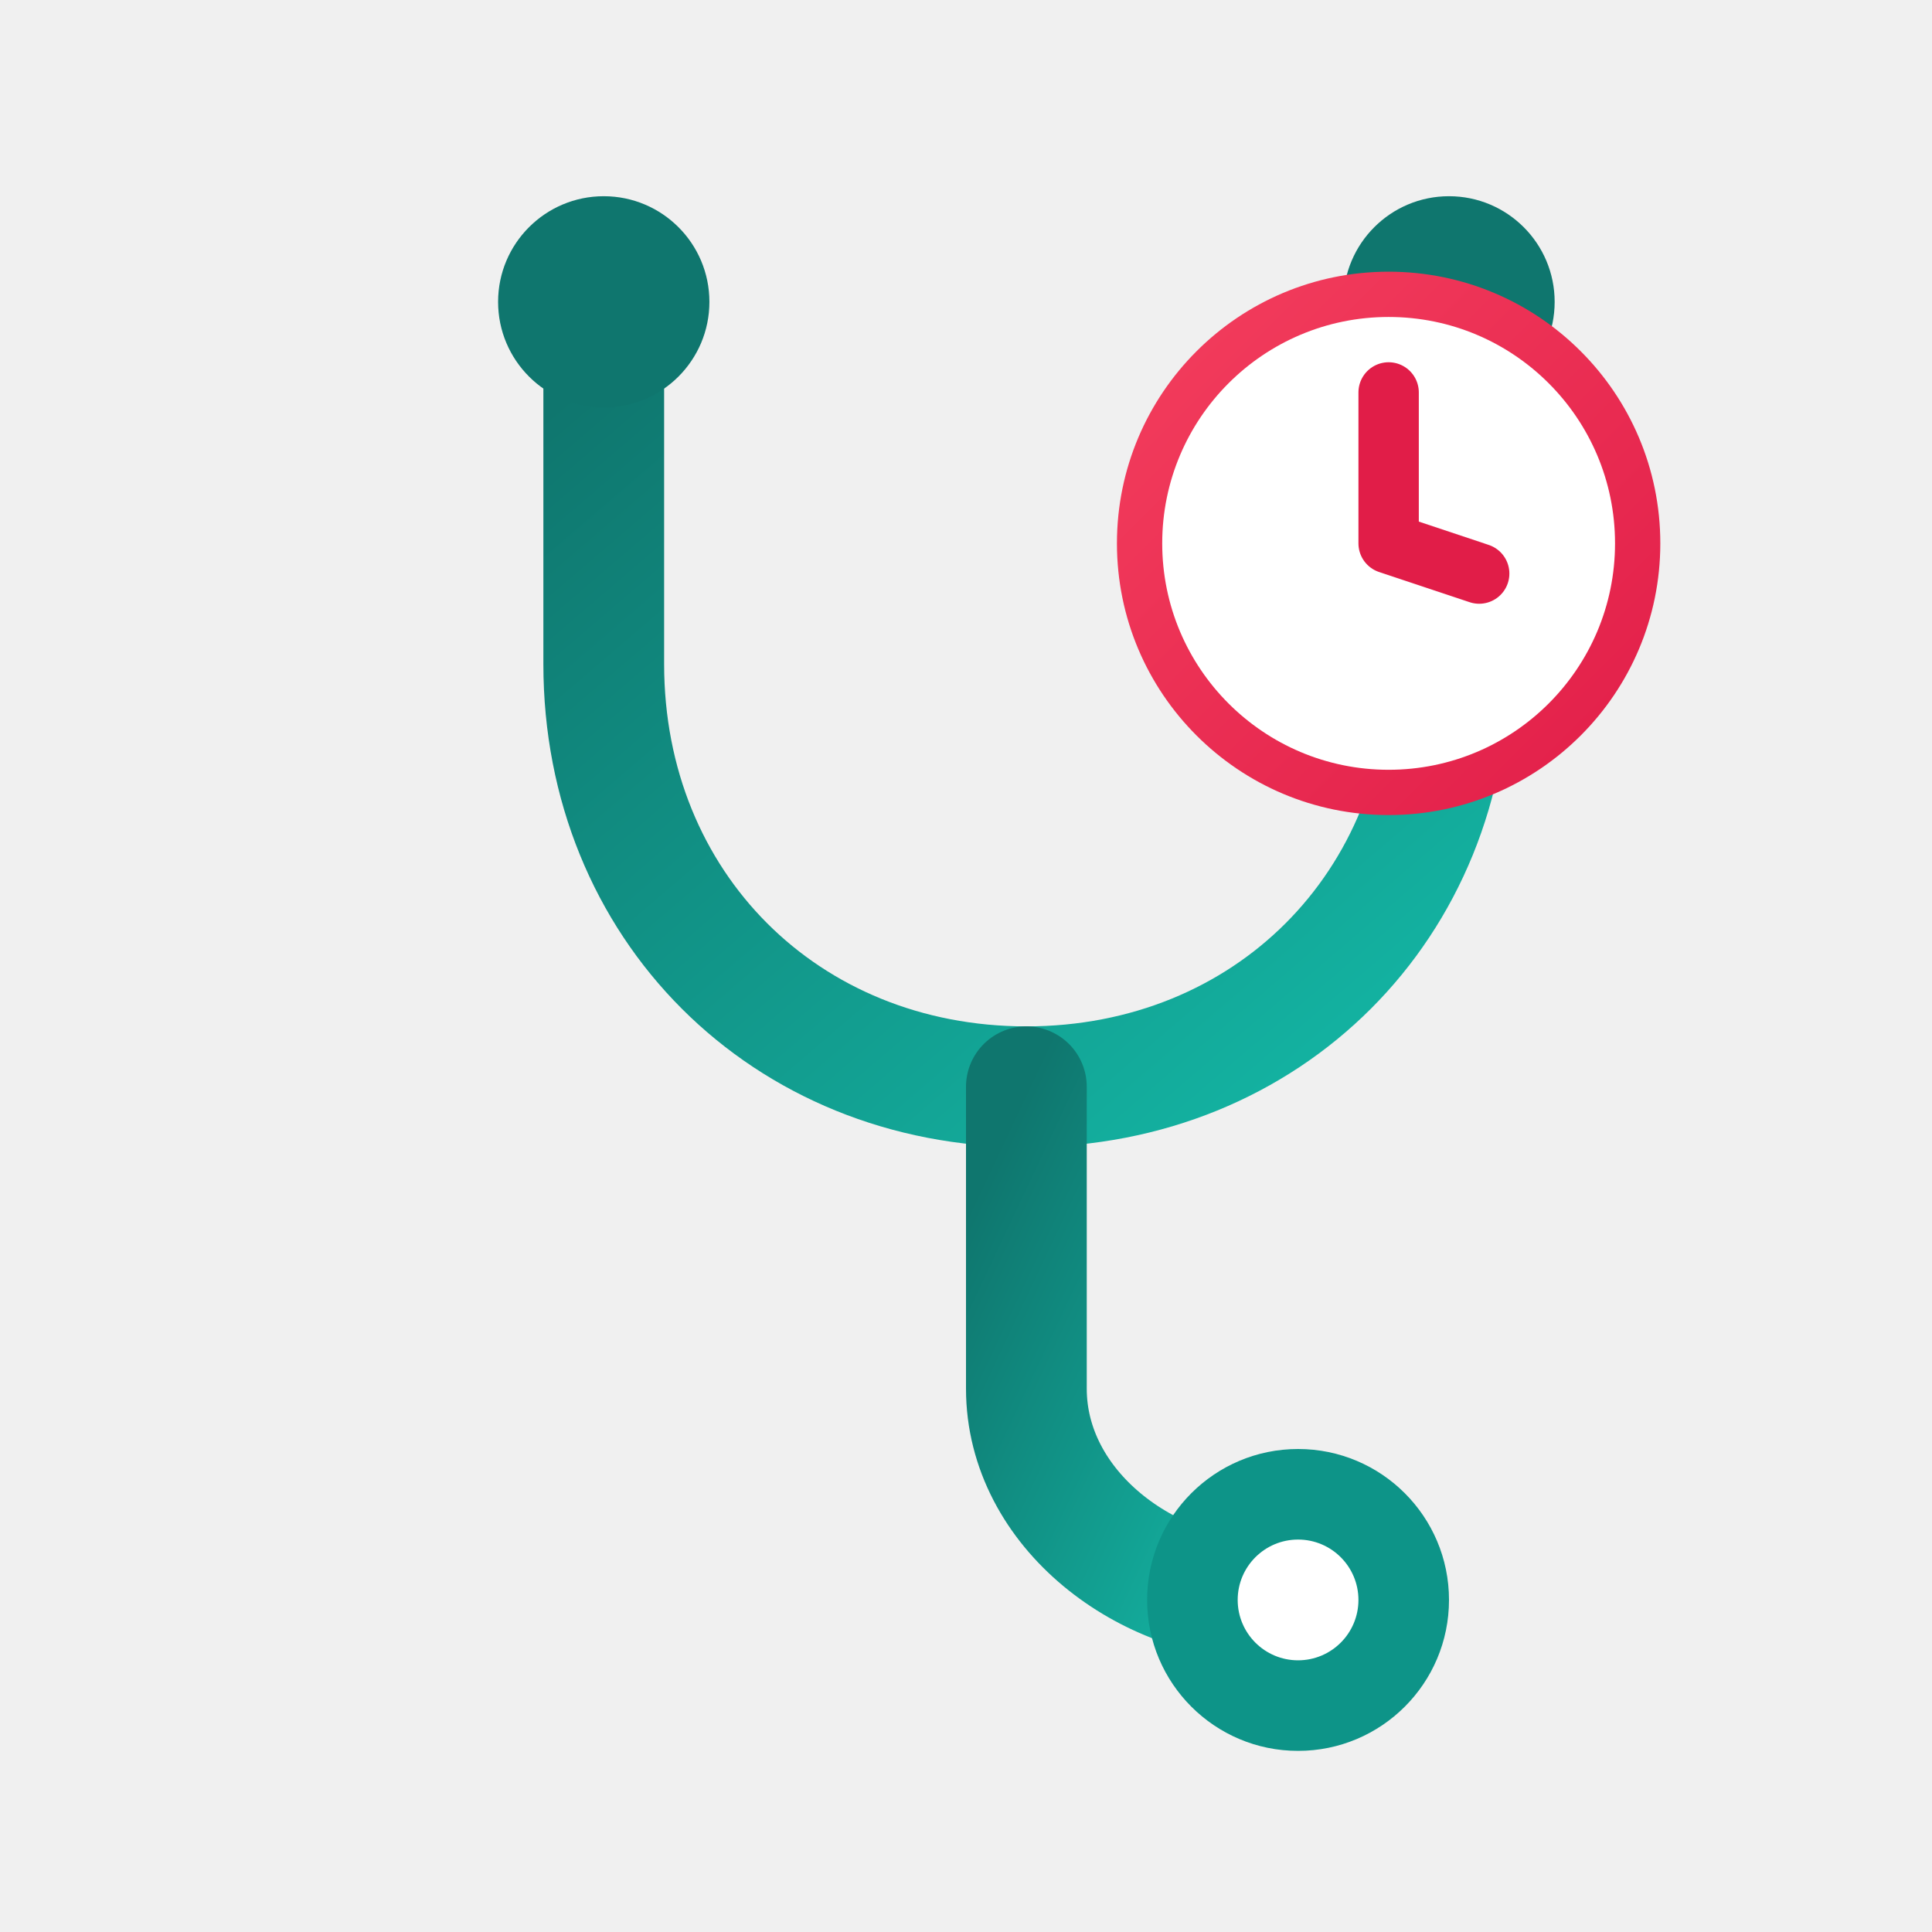
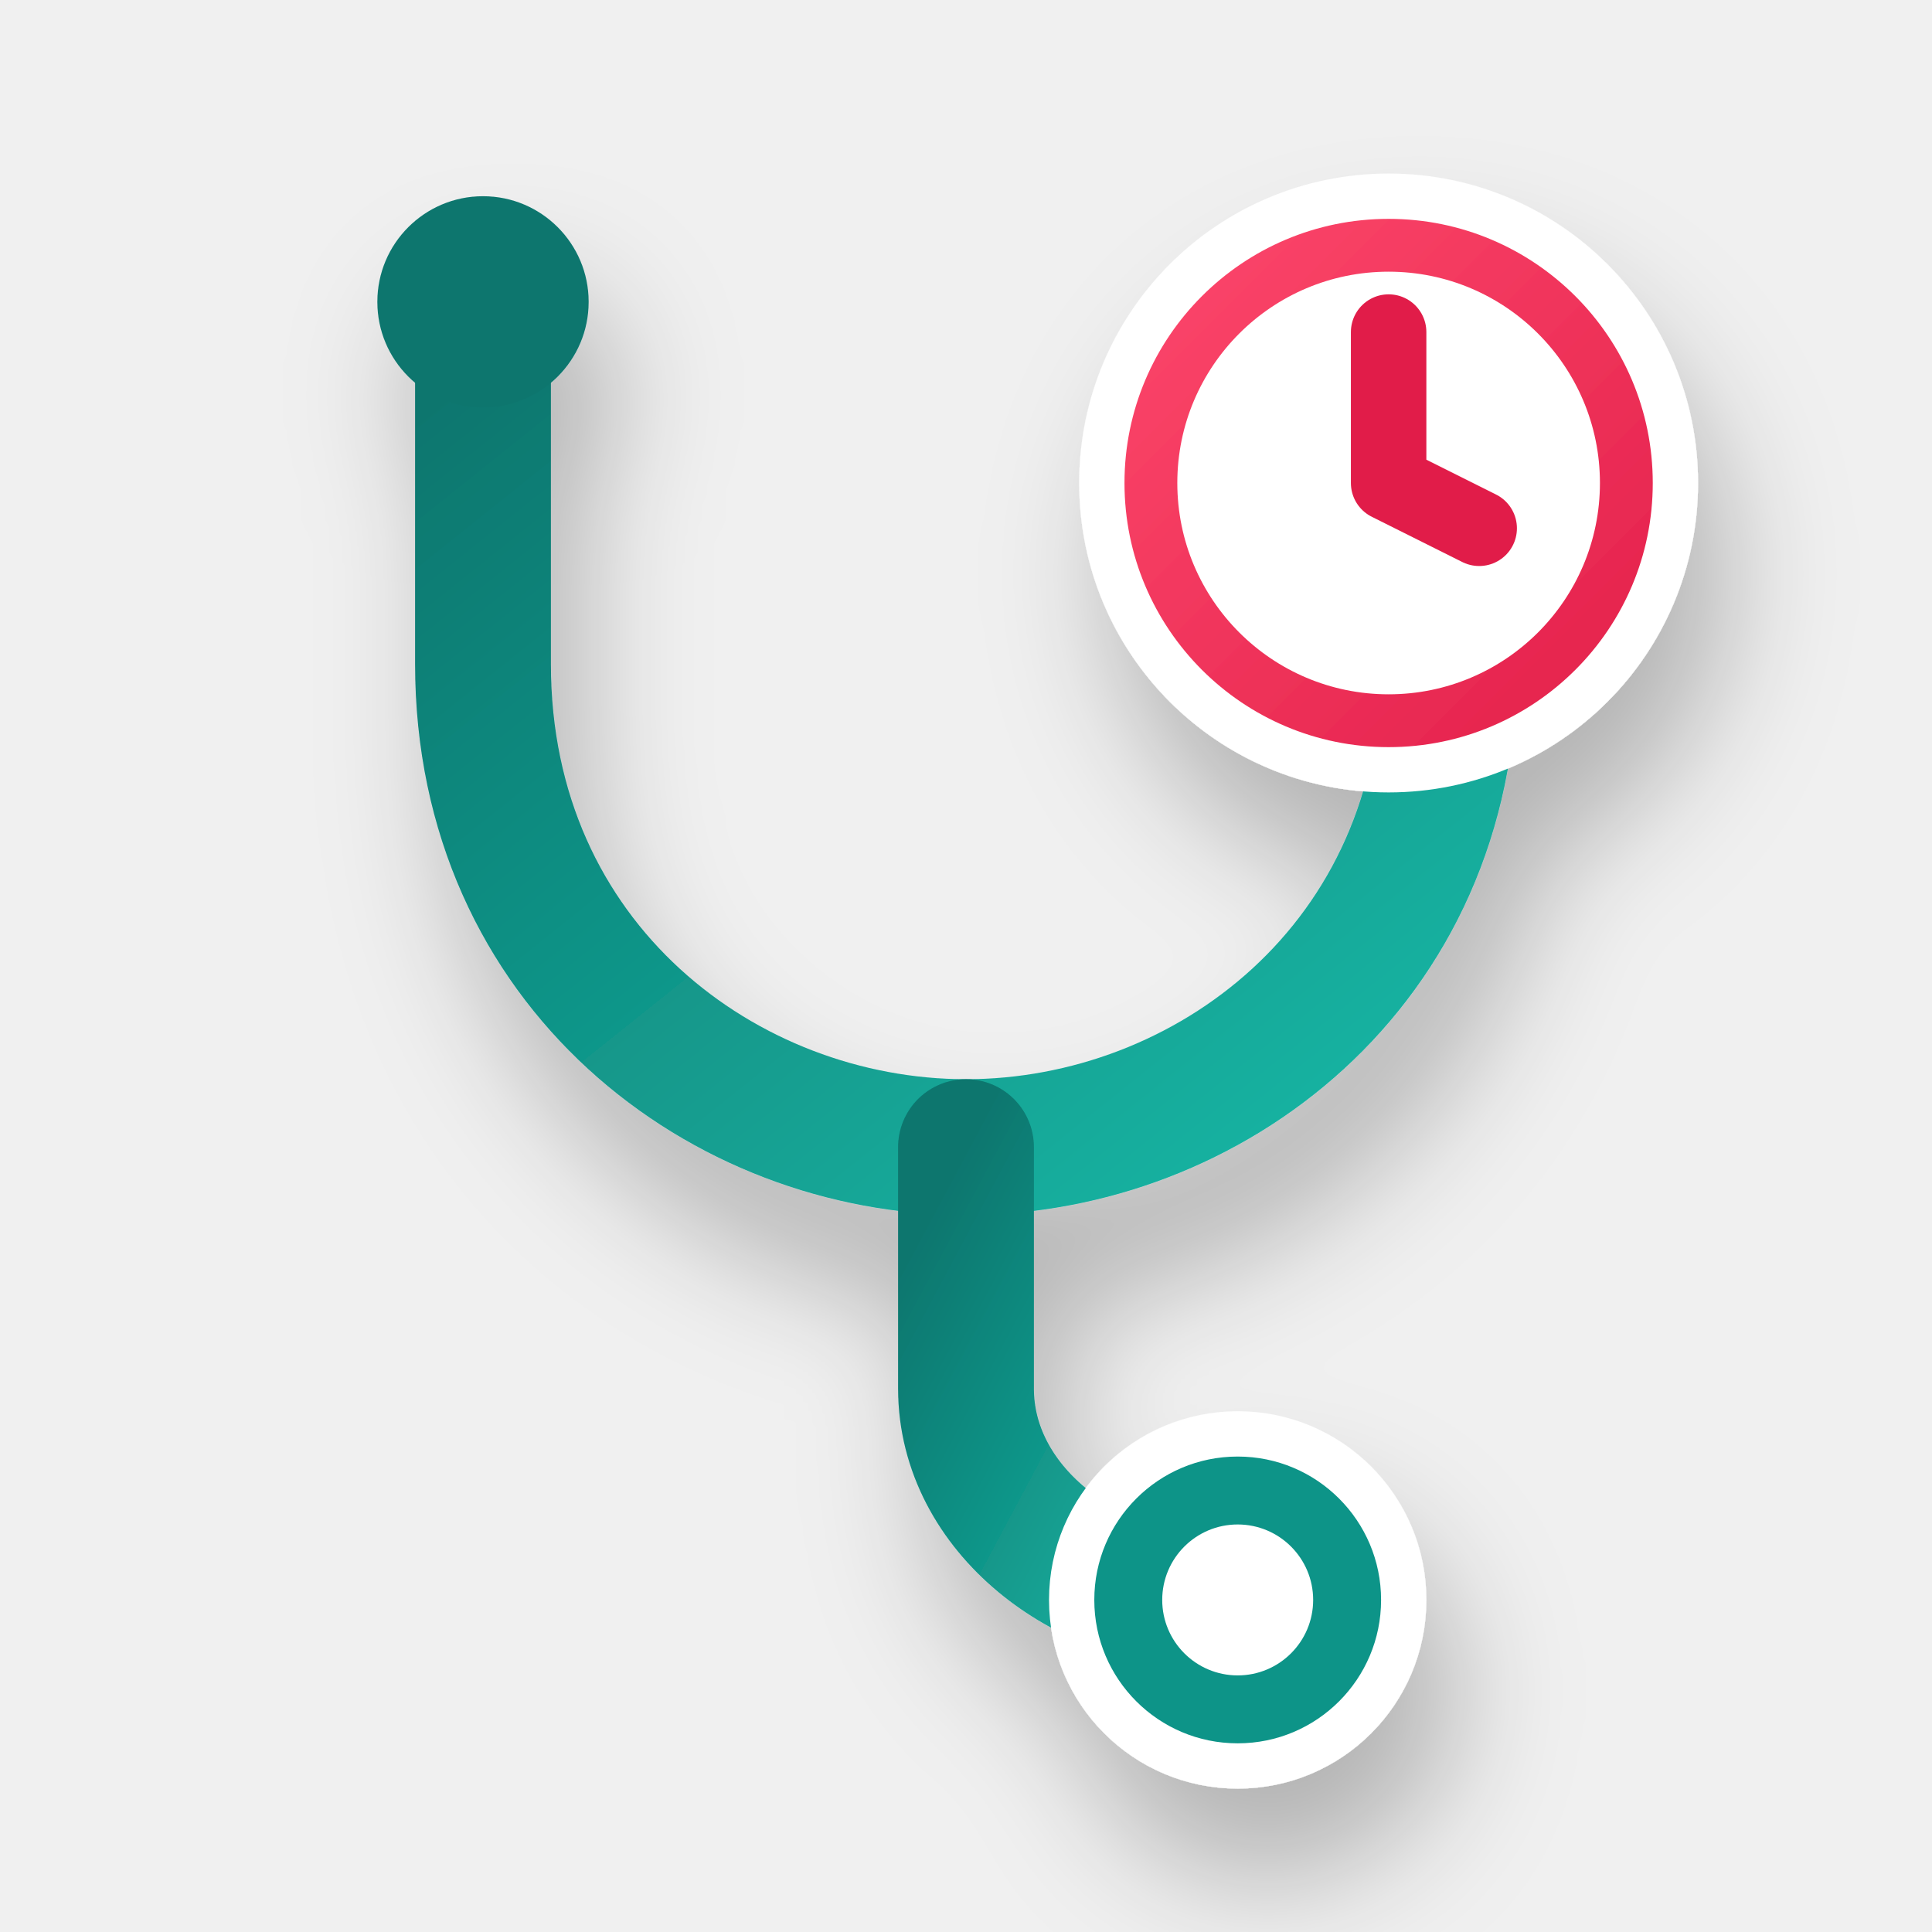
<svg xmlns="http://www.w3.org/2000/svg" viewBox="0 0 64 64" width="64" height="64">
  <defs>
    <linearGradient id="stethGrad" x1="0%" y1="0%" x2="100%" y2="100%">
      <stop offset="0%" stop-color="#0f766e" />
      <stop offset="100%" stop-color="#14b8a6" />
    </linearGradient>
    <linearGradient id="clockGrad" x1="0%" y1="0%" x2="100%" y2="100%">
-       <stop offset="0%" stop-color="#f43f5e" />
+       <stop offset="0%" stop-color="#ff4b6e" />
      <stop offset="100%" stop-color="#e11d48" />
    </linearGradient>
+     <filter id="shadow" x="-10%" y="-10%" width="130%" height="130%">
+       <feDropShadow dx="1" dy="3" stdDeviation="2" flood-color="#000000" flood-opacity="0.25" />
+     </filter>
  </defs>
-   <path d="M 20 12 L 20 22 C 20 30 26 36 34 36 C 42 36 48 30 48 22 L 48 12" fill="none" stroke="url(#stethGrad)" stroke-width="4" stroke-linecap="round" />
-   <circle cx="20" cy="10" r="3.5" fill="#0f766e" />
-   <circle cx="48" cy="10" r="3.5" fill="#0f766e" />
-   <path d="M 34 36 L 34 46 C 34 50 38 53 42 53" fill="none" stroke="url(#stethGrad)" stroke-width="4" stroke-linecap="round" />
-   <circle cx="43" cy="53" r="5" fill="#0d9488" />
-   <circle cx="43" cy="53" r="2" fill="#ffffff" />
-   <circle cx="46" cy="18" r="9" fill="url(#clockGrad)" />
-   <circle cx="46" cy="18" r="7.5" fill="#ffffff" />
-   <polyline points="46,13 46,18 49,19" fill="none" stroke="#e11d48" stroke-width="2" stroke-linecap="round" stroke-linejoin="round" />
+   <g filter="url(#shadow)">
+     <path d="M 16 12 L 16 22 C 16 32 24 38 32 38 C 40 38 48 32 48 22 L 48 12" fill="none" stroke="url(#stethGrad)" stroke-width="4.5" stroke-linecap="round" />
+     <circle cx="16" cy="10" r="3.5" fill="#0f766e" />
+     <circle cx="48" cy="10" r="3.5" fill="#0f766e" />
+     <path d="M 32 38 L 32 46 C 32 50 36 53 40 53" fill="none" stroke="url(#stethGrad)" stroke-width="4.5" stroke-linecap="round" />
+     <circle cx="41" cy="53" r="5.5" fill="#0d9488" stroke="#ffffff" stroke-width="1.5" />
+     <circle cx="41" cy="53" r="2.5" fill="#ffffff" />
+     <circle cx="46" cy="16" r="9.5" fill="url(#clockGrad)" stroke="#ffffff" stroke-width="1.5" />
+     <circle cx="46" cy="16" r="7" fill="#ffffff" />
+     <polyline points="46,11 46,16 49,17.5" fill="none" stroke="#e11d48" stroke-width="2.5" stroke-linecap="round" stroke-linejoin="round" />
+   </g>
</svg>
